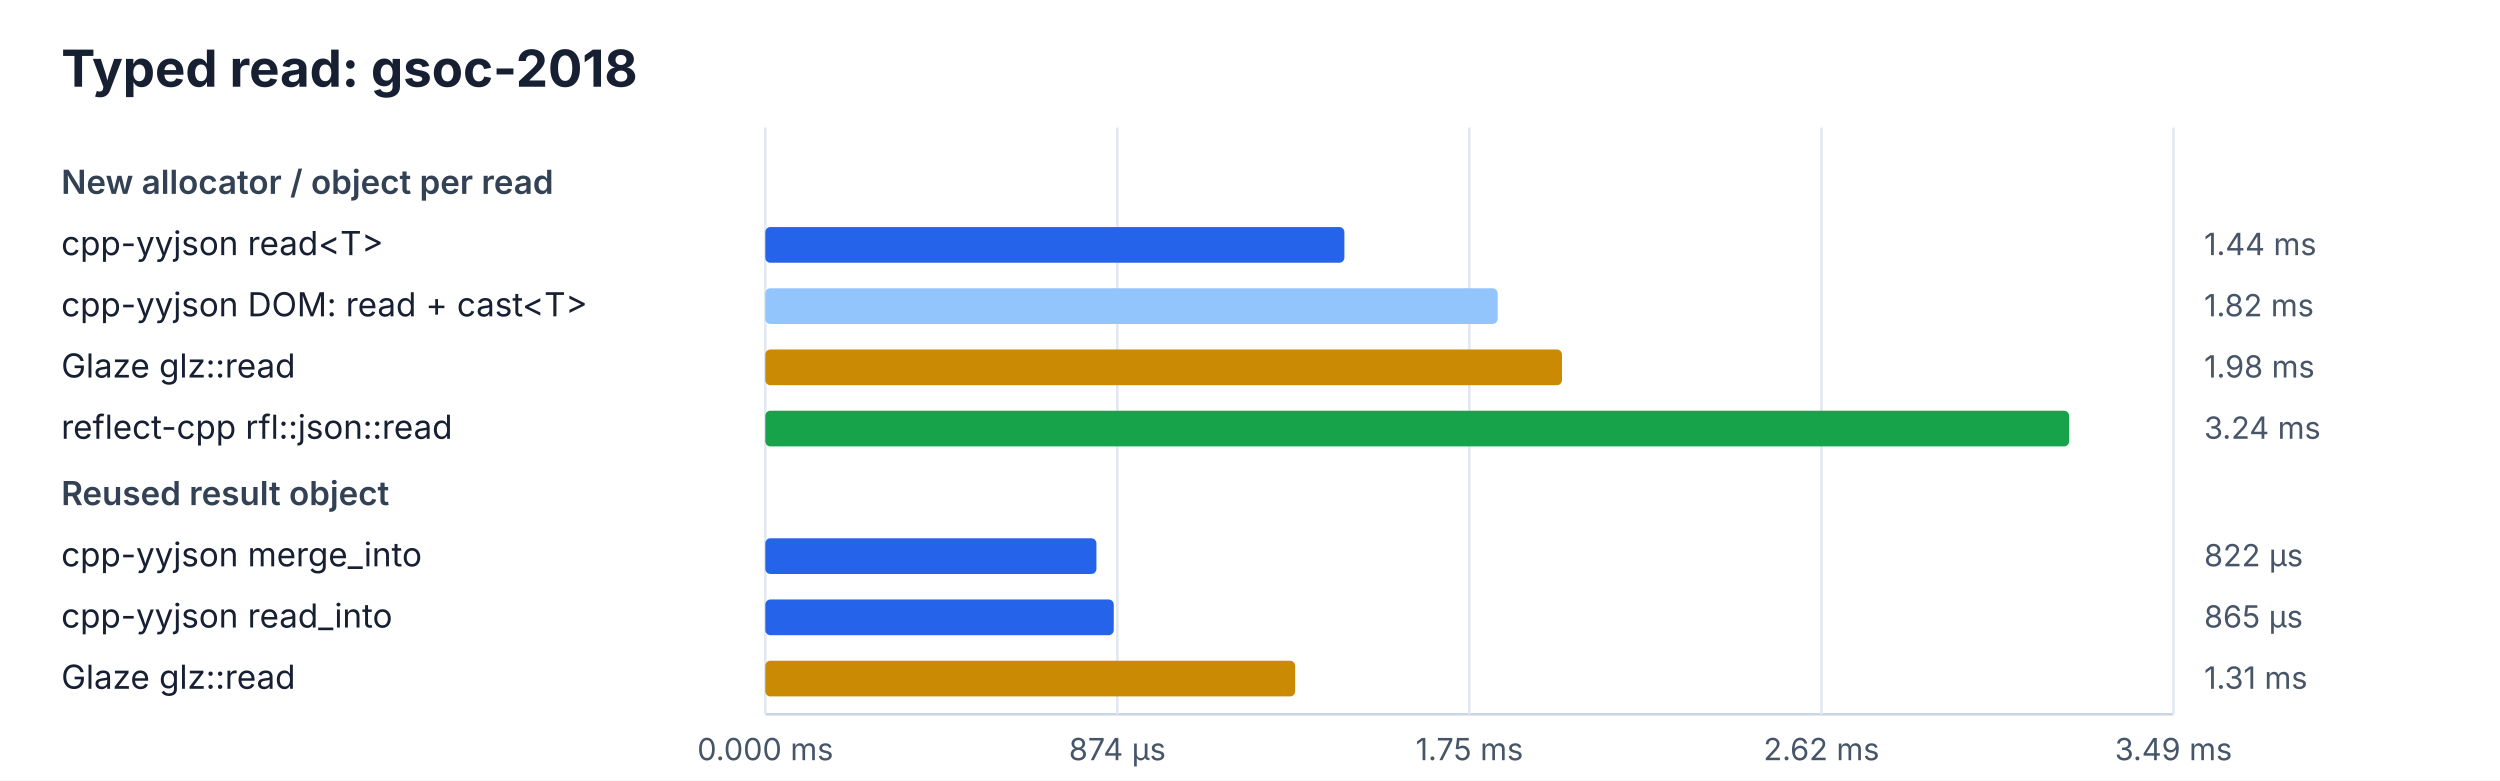
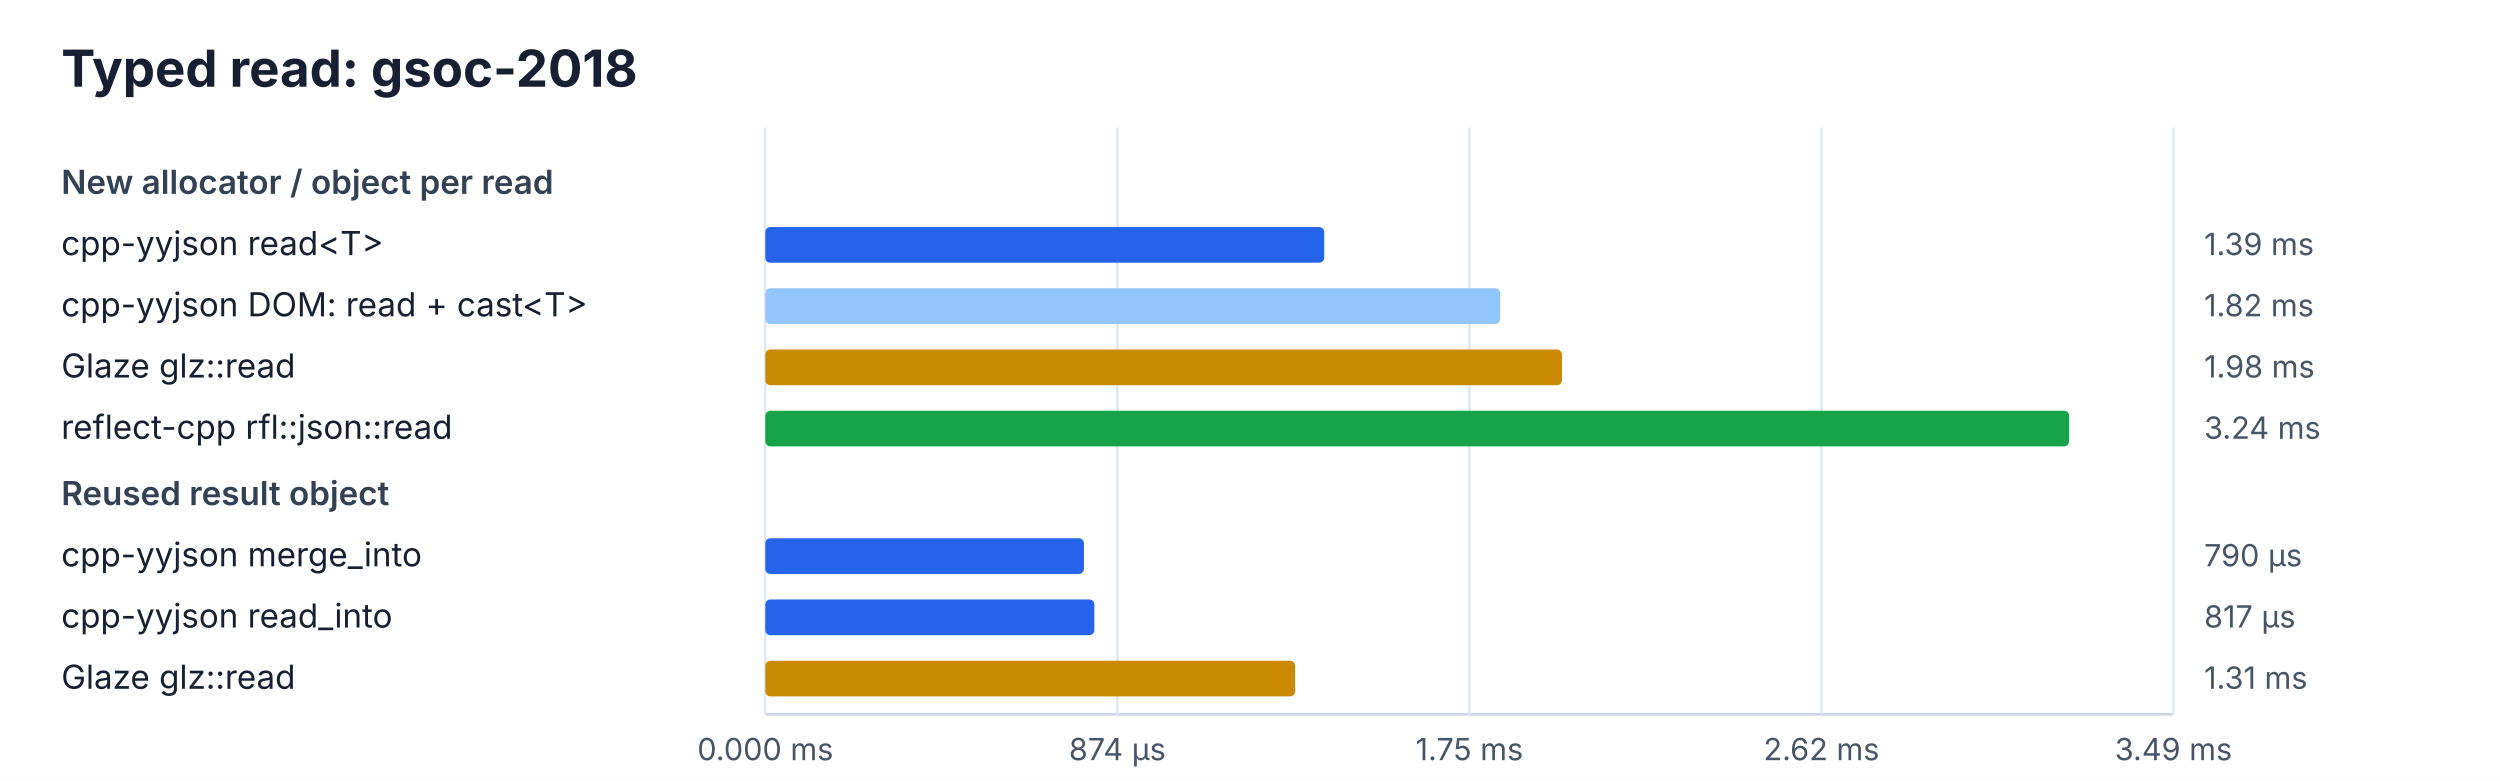
<svg xmlns="http://www.w3.org/2000/svg" width="980" height="306" viewBox="0 0 980 306">
  <rect width="100%" height="100%" fill="#ffffff" />
  <style>text{font-family:ui-sans-serif,system-ui,-apple-system,BlinkMacSystemFont,"Segoe UI",sans-serif;fill:#172033}.title{font-size:20px;font-weight:700}.heading{font-size:13px;font-weight:600;fill:#334155}.label{font-size:13px}.value{font-size:12px;fill:#475569}.axis{stroke:#cbd5e1;stroke-width:1}.grid{stroke:#e2e8f0;stroke-width:1}</style>
  <text x="24" y="34" class="title">Typed read: gsoc-2018</text>
  <line x1="300" y1="280" x2="852" y2="280" class="axis" />
  <line x1="300.0" y1="50" x2="300.0" y2="280" class="grid" />
  <text x="300.0" y="298" class="value" text-anchor="middle">0.000 ms</text>
  <line x1="438.0" y1="50" x2="438.0" y2="280" class="grid" />
  <text x="438.0" y="298" class="value" text-anchor="middle">874 µs</text>
  <line x1="576.0" y1="50" x2="576.0" y2="280" class="grid" />
  <text x="576.0" y="298" class="value" text-anchor="middle">1.75 ms</text>
  <line x1="714.0" y1="50" x2="714.0" y2="280" class="grid" />
  <text x="714.0" y="298" class="value" text-anchor="middle">2.62 ms</text>
  <line x1="852.0" y1="50" x2="852.0" y2="280" class="grid" />
  <text x="852.0" y="298" class="value" text-anchor="middle">3.49 ms</text>
  <text x="24" y="76" class="heading">New allocator / object per read</text>
  <text x="24" y="100" class="label">cpp-yyjson read&lt;T&gt;</text>
-   <rect x="300" y="89" width="227.0" height="14" rx="2" fill="#2563eb" />
-   <text x="864" y="100" class="value">1.44 ms</text>
+   <rect x="300" y="89" width="219.1" height="14" rx="2" fill="#2563eb" />
+   <text x="864" y="100" class="value">1.39 ms</text>
  <text x="24" y="124" class="label">cpp-yyjson DOM: read + cast&lt;T&gt;</text>
-   <rect x="300" y="113" width="287.1" height="14" rx="2" fill="#93c5fd" />
+   <rect x="300" y="113" width="288.1" height="14" rx="2" fill="#93c5fd" />
  <text x="864" y="124" class="value">1.82 ms</text>
  <text x="24" y="148" class="label">Glaze glz::read</text>
  <rect x="300" y="137" width="312.3" height="14" rx="2" fill="#ca8a04" />
  <text x="864" y="148" class="value">1.98 ms</text>
  <text x="24" y="172" class="label">reflect-cpp rfl::json::read</text>
  <rect x="300" y="161" width="511.1" height="14" rx="2" fill="#16a34a" />
  <text x="864" y="172" class="value">3.24 ms</text>
  <text x="24" y="198" class="heading">Reused result object</text>
  <text x="24" y="222" class="label">cpp-yyjson merge_into</text>
-   <rect x="300" y="211" width="129.8" height="14" rx="2" fill="#2563eb" />
-   <text x="864" y="222" class="value">822 µs</text>
+   <rect x="300" y="211" width="124.9" height="14" rx="2" fill="#2563eb" />
+   <text x="864" y="222" class="value">790 µs</text>
  <text x="24" y="246" class="label">cpp-yyjson read_into</text>
-   <rect x="300" y="235" width="136.6" height="14" rx="2" fill="#2563eb" />
-   <text x="864" y="246" class="value">865 µs</text>
+   <rect x="300" y="235" width="129.0" height="14" rx="2" fill="#2563eb" />
+   <text x="864" y="246" class="value">817 µs</text>
  <text x="24" y="270" class="label">Glaze glz::read</text>
  <rect x="300" y="259" width="207.7" height="14" rx="2" fill="#ca8a04" />
  <text x="864" y="270" class="value">1.31 ms</text>
</svg>
